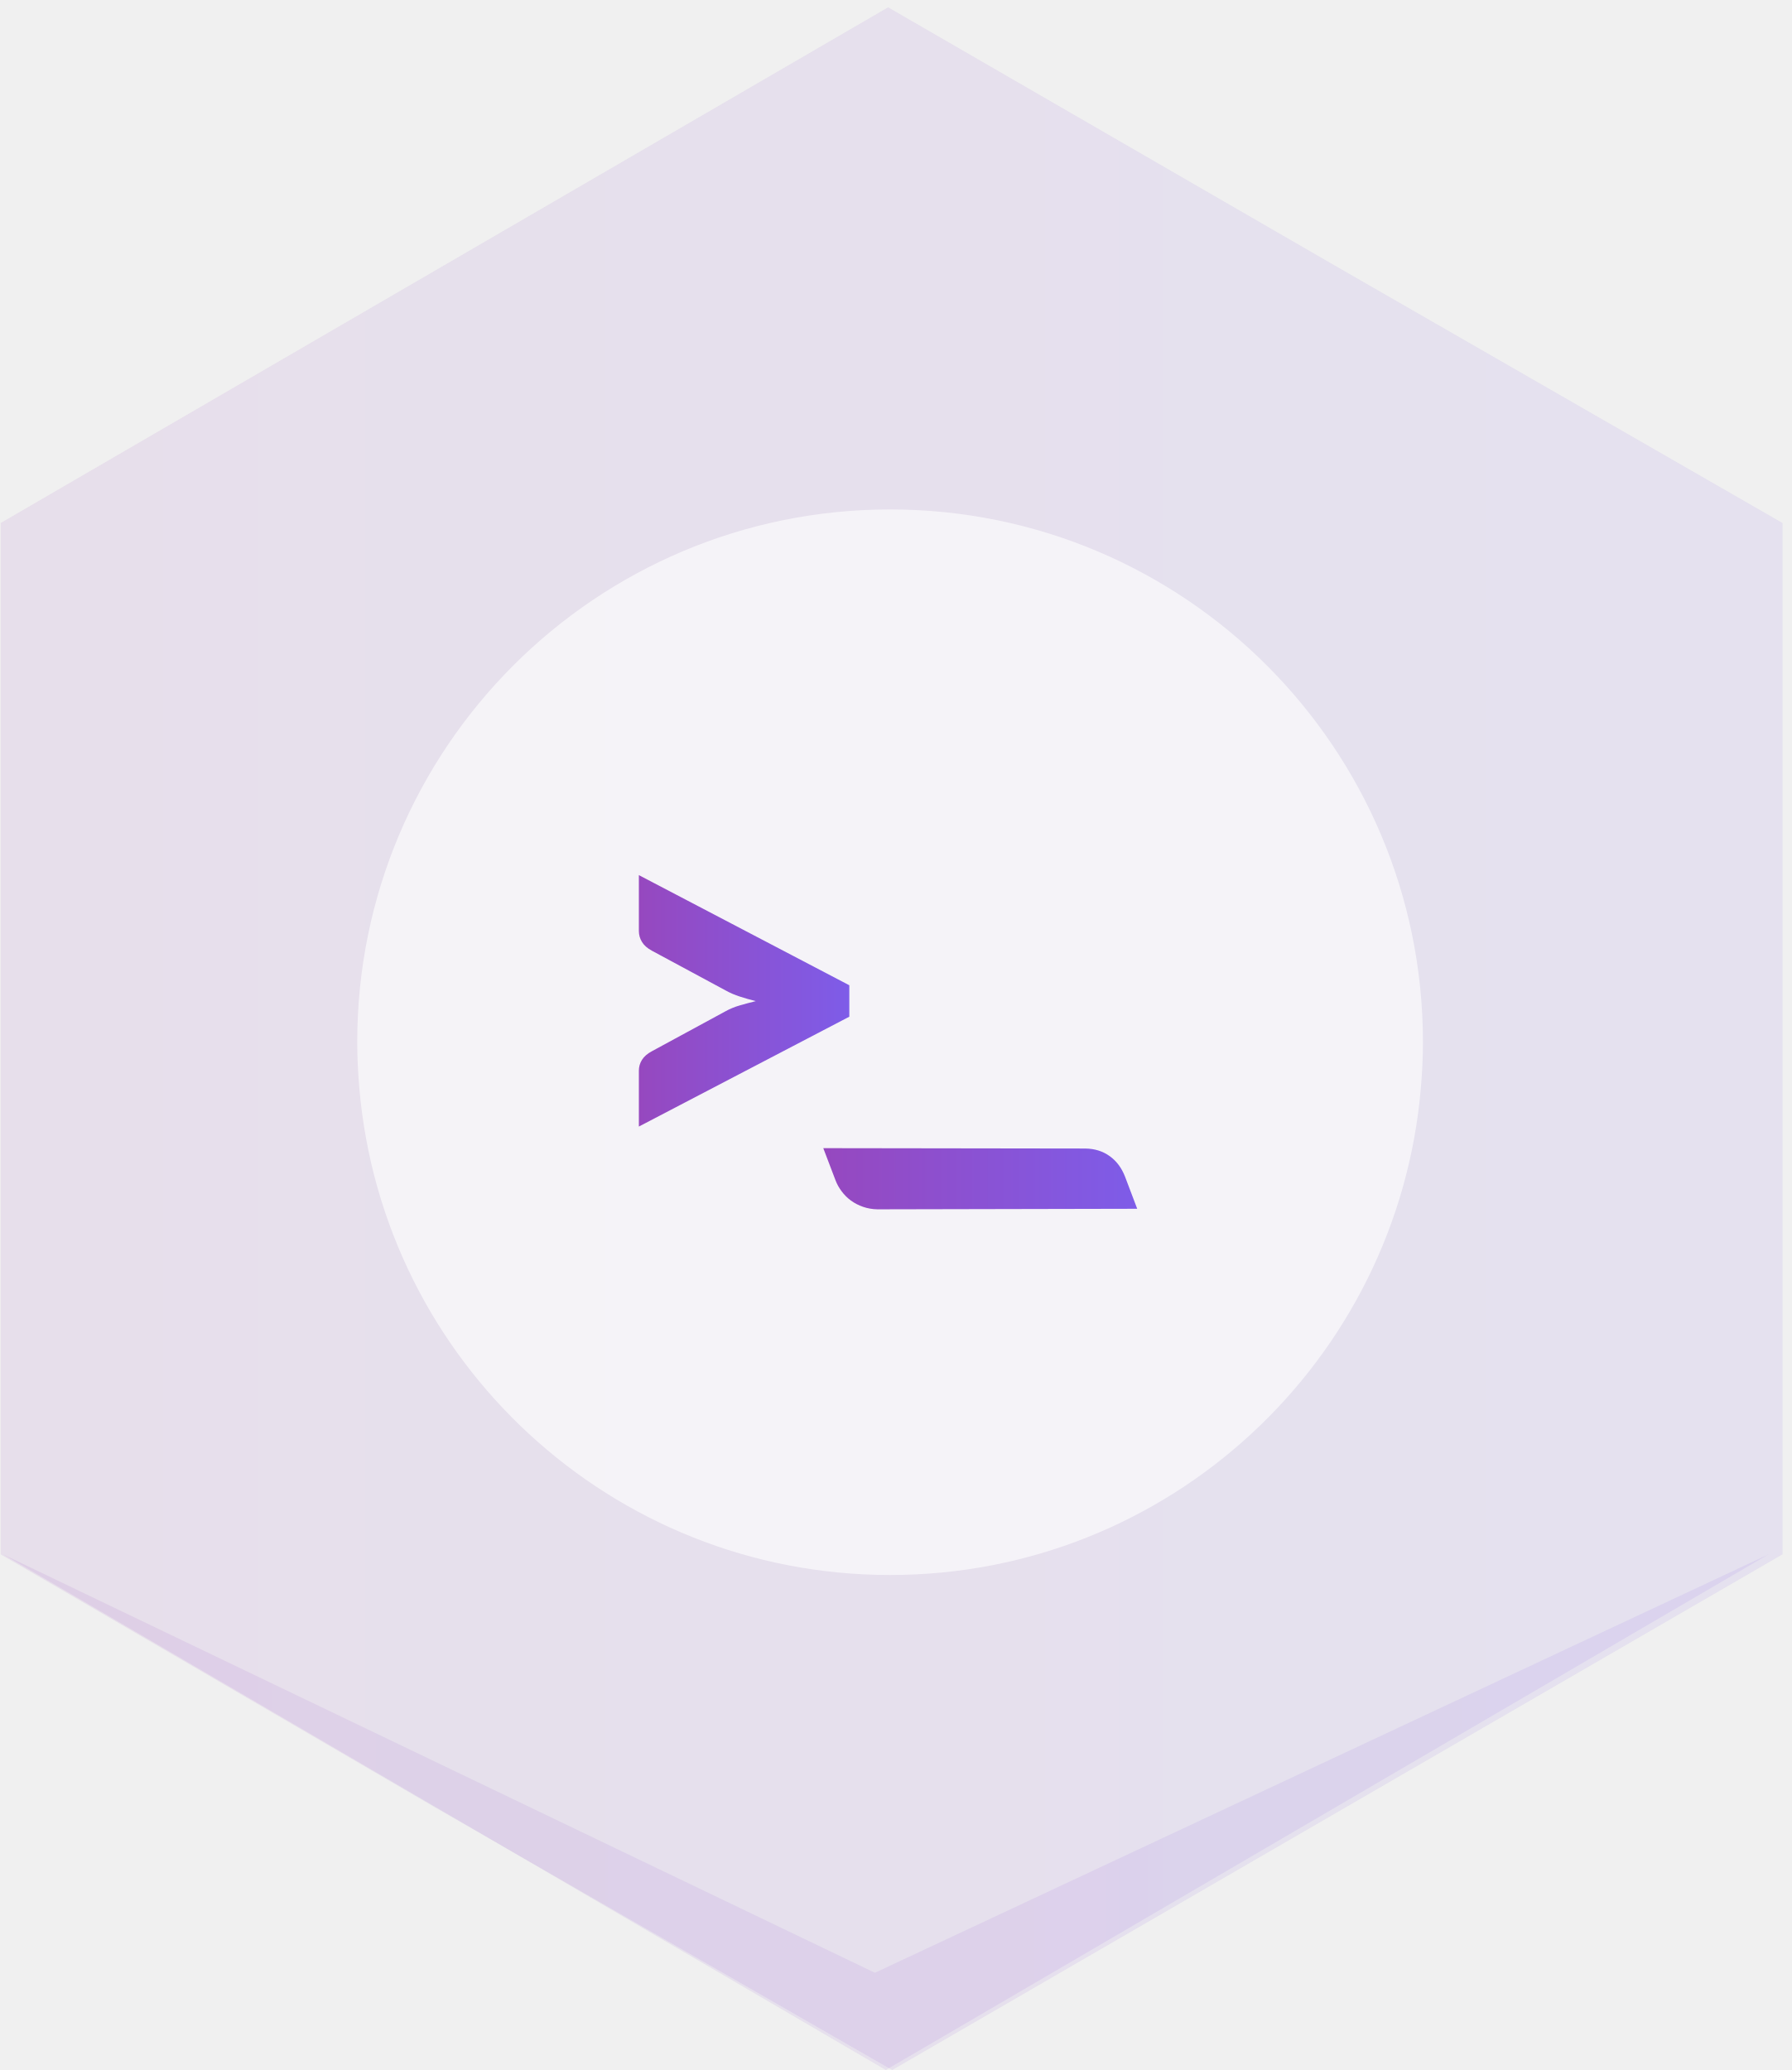
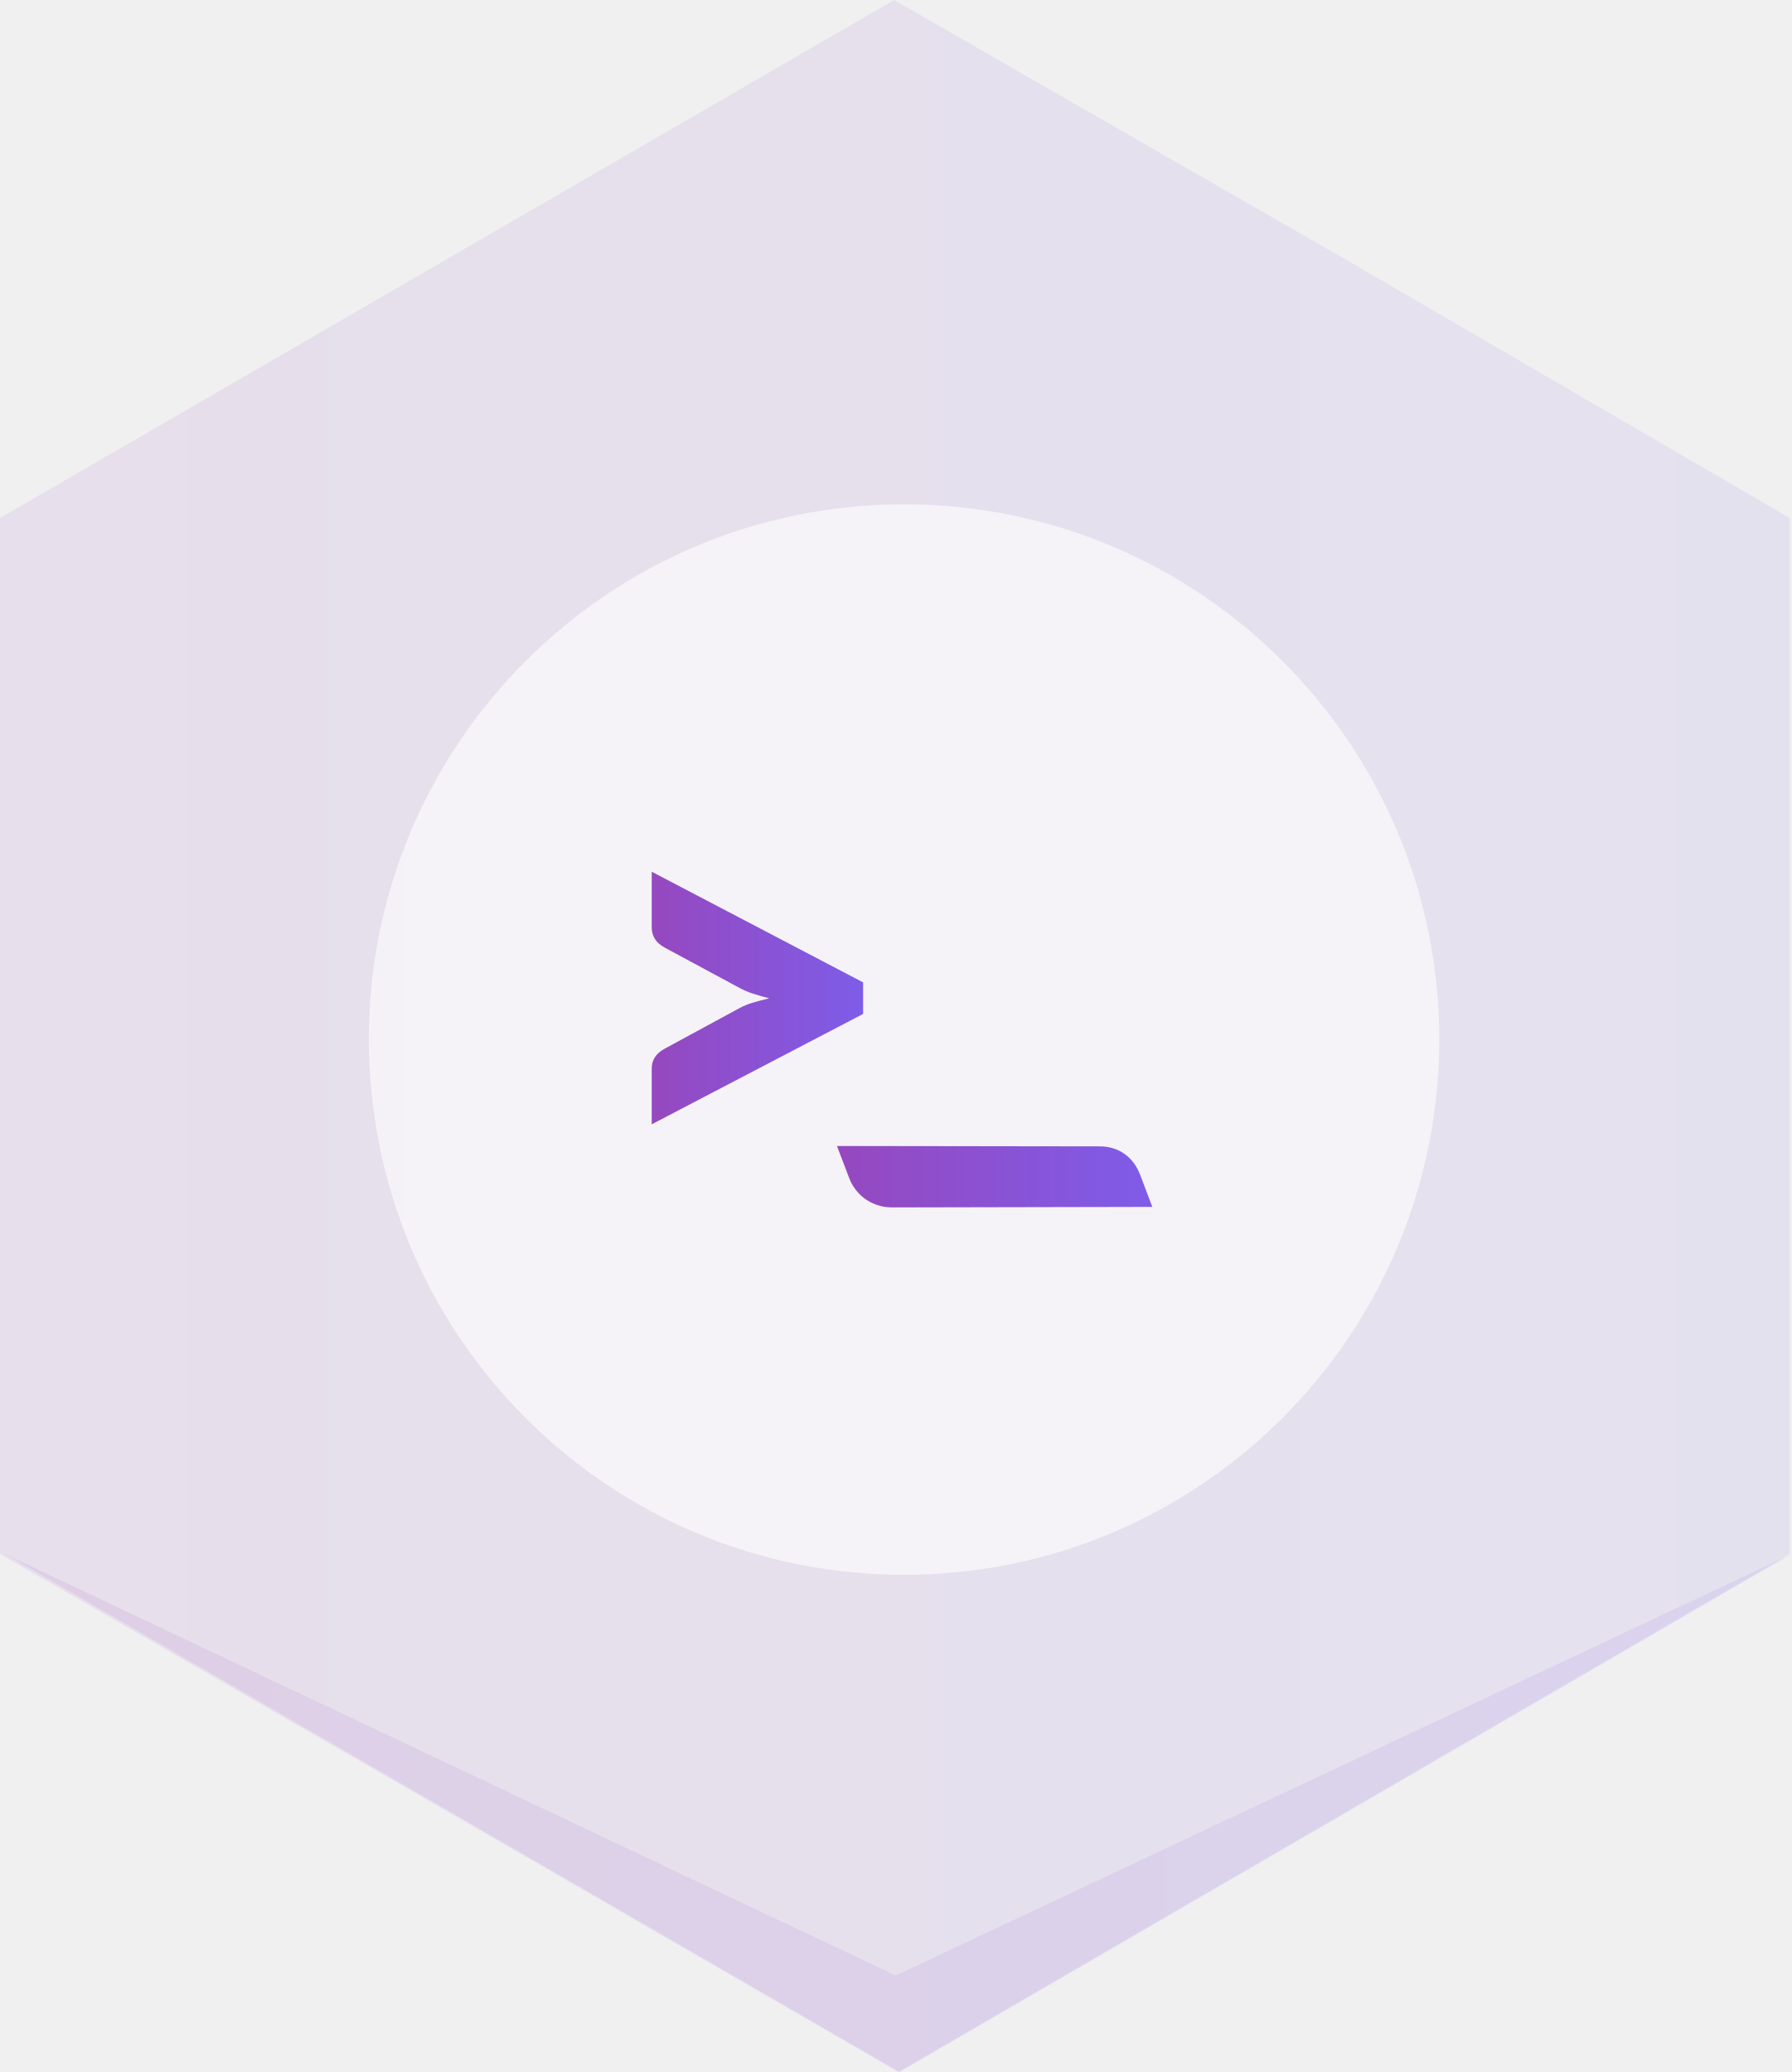
- <svg xmlns="http://www.w3.org/2000/svg" width="122" height="141" viewBox="0 0 122 141">
-   <defs>
-     <linearGradient id="a" x1="0%" y1="50%" y2="50%">
-       <stop stop-color="#9648BF" offset="0%" />
-       <stop stop-color="#7E5CE8" offset="100%" />
+ <svg xmlns="http://www.w3.org/2000/svg" version="1.1" id="Layer_1" x="0px" y="0px" viewBox="0 0 118.098 136.612" enable-background="new 0 0 118.098 136.612" xml:space="preserve">
+   <linearGradient id="XMLID_15_" gradientUnits="userSpaceOnUse" x1="0" y1="68.306" x2="118" y2="68.306">
+     <stop offset="0" style="stop-color:#9648BF" />
+     <stop offset="1" style="stop-color:#7E5CE8" />
+   </linearGradient>
+   <polygon id="XMLID_1_" opacity="0.1" fill="url(#XMLID_15_)" points="88.658,17.076 58.945,0 0,34.154 0,102.459 29.145,119.235  59.215,136.612 118,102.459 118,34.154 " />
+   <linearGradient id="XMLID_16_" gradientUnits="userSpaceOnUse" x1="0.329" y1="119.536" x2="118.121" y2="119.536">
+     <stop offset="0" style="stop-color:#9648BF" />
+     <stop offset="1" style="stop-color:#7E5CE8" />
+   </linearGradient>
+   <polygon id="XMLID_7_" fill="url(#XMLID_16_)" fill-opacity="0.1" points="0.329,102.459 59.053,130.25 118.12,102.459  59.319,136.612 " />
+   <path id="XMLID_6_" opacity="0.6" fill="#FFFFFF" d="M59.602,33.253c-19.488,0-35.288,15.8-35.288,35.289  c0,1.027,0.054,2.041,0.14,3.045c1.545,18.063,16.686,32.242,35.148,32.242c18.462,0,33.604-14.18,35.15-32.242  c0.086-1.004,0.139-2.018,0.139-3.045C94.89,49.053,79.091,33.253,59.602,33.253z" />
+   <g>
+     <linearGradient id="XMLID_17_" gradientUnits="userSpaceOnUse" x1="55.179" y1="77.584" x2="75.968" y2="77.584">
+       <stop offset="0" style="stop-color:#9648BF" />
+       <stop offset="1" style="stop-color:#7E5CE8" />
    </linearGradient>
-     <linearGradient id="b" x1="0%" y1="50%" y2="50%">
-       <stop stop-color="#9648BF" offset="0%" />
-       <stop stop-color="#7E5CE8" offset="100%" />
+     <path id="XMLID_5_" fill="url(#XMLID_17_)" d="M58.762,79.608c-0.337-0.007-0.649-0.06-0.945-0.163   c-0.299-0.104-0.565-0.241-0.804-0.413c-0.237-0.175-0.442-0.378-0.617-0.614c-0.175-0.232-0.313-0.478-0.408-0.735l-0.809-2.124   l17.343,0.024c0.627,0.007,1.169,0.175,1.625,0.505c0.458,0.329,0.794,0.783,1.017,1.363l0.805,2.122L58.762,79.608z" />
+     <linearGradient id="XMLID_18_" gradientUnits="userSpaceOnUse" x1="42.967" y1="65.8" x2="56.902" y2="65.8">
+       <stop offset="0" style="stop-color:#9648BF" />
+       <stop offset="1" style="stop-color:#7E5CE8" />
    </linearGradient>
-     <linearGradient id="c" x1=".006%" x2="100.005%" y1="50%" y2="50%">
-       <stop stop-color="#9648BF" offset="0%" />
-       <stop stop-color="#7E5CE8" offset="100%" />
-     </linearGradient>
-     <linearGradient id="d" x1=".005%" x2="100.001%" y1="49.999%" y2="49.999%">
-       <stop stop-color="#9648BF" offset="0%" />
-       <stop stop-color="#7E5CE8" offset="100%" />
-     </linearGradient>
-   </defs>
-   <g fill="none">
-     <polygon fill="url(#a)" fill-opacity=".1" points="90.867 18.062 60.488 .5 .047 35.626 .047 105.875 29.66 123.129 60.767 141 121.405 105.875 121.405 35.626" />
-     <polygon fill="url(#b)" fill-opacity=".1" points=".207 105.875 59.587 134.378 120.453 105.875 60.331 141" />
-     <path fill="#FFFFFF" d="M60.622,34.7 C40.579,34.7 24.33,50.949 24.33,70.992 C24.33,72.048 24.386,73.091 24.474,74.123 C26.063,92.699 41.635,107.283 60.622,107.283 C79.609,107.283 95.182,92.699 96.771,74.123 C96.86,73.091 96.914,72.048 96.914,70.992 C96.914,50.949 80.666,34.7 60.622,34.7 Z" opacity=".6" />
-     <g transform="translate(43 59)">
-       <path fill="url(#c)" d="M16.758,23.374 C16.412,23.367 16.09,23.312 15.786,23.206 C15.479,23.1 15.204,22.958 14.959,22.781 C14.715,22.601 14.504,22.392 14.324,22.149 C14.144,21.91 14.003,21.657 13.904,21.393 L13.072,19.208 L30.909,19.233 C31.554,19.24 32.111,19.413 32.58,19.752 C33.051,20.091 33.396,20.558 33.626,21.154 L34.453,23.337 L16.758,23.374 Z" />
-       <path fill="url(#d)" d="M14.845,10.253 L0.512,17.736 L0.512,13.933 C0.512,13.661 0.584,13.414 0.726,13.189 C0.867,12.965 1.09,12.771 1.398,12.606 L6.421,9.88 C6.715,9.715 7.04,9.584 7.386,9.484 C7.734,9.382 8.097,9.286 8.475,9.192 C8.097,9.097 7.734,8.994 7.386,8.881 C7.039,8.769 6.715,8.63 6.421,8.465 L1.398,5.758 C1.09,5.592 0.867,5.396 0.726,5.165 C0.583,4.936 0.512,4.685 0.512,4.413 L0.512,0.61 L14.845,8.112 L14.845,10.253 Z" />
-     </g>
+     <path id="XMLID_2_" fill="url(#XMLID_18_)" d="M56.902,66.851l-13.935,7.276V70.43c0-0.266,0.069-0.505,0.208-0.724   c0.137-0.218,0.354-0.406,0.653-0.567l4.885-2.65c0.286-0.16,0.602-0.288,0.938-0.386c0.338-0.099,0.691-0.192,1.059-0.284   c-0.367-0.093-0.721-0.192-1.059-0.302c-0.337-0.109-0.652-0.244-0.938-0.404l-4.885-2.632c-0.299-0.161-0.517-0.353-0.653-0.577   c-0.139-0.223-0.208-0.467-0.208-0.731v-3.698l13.935,7.295V66.851z" />
  </g>
</svg>
